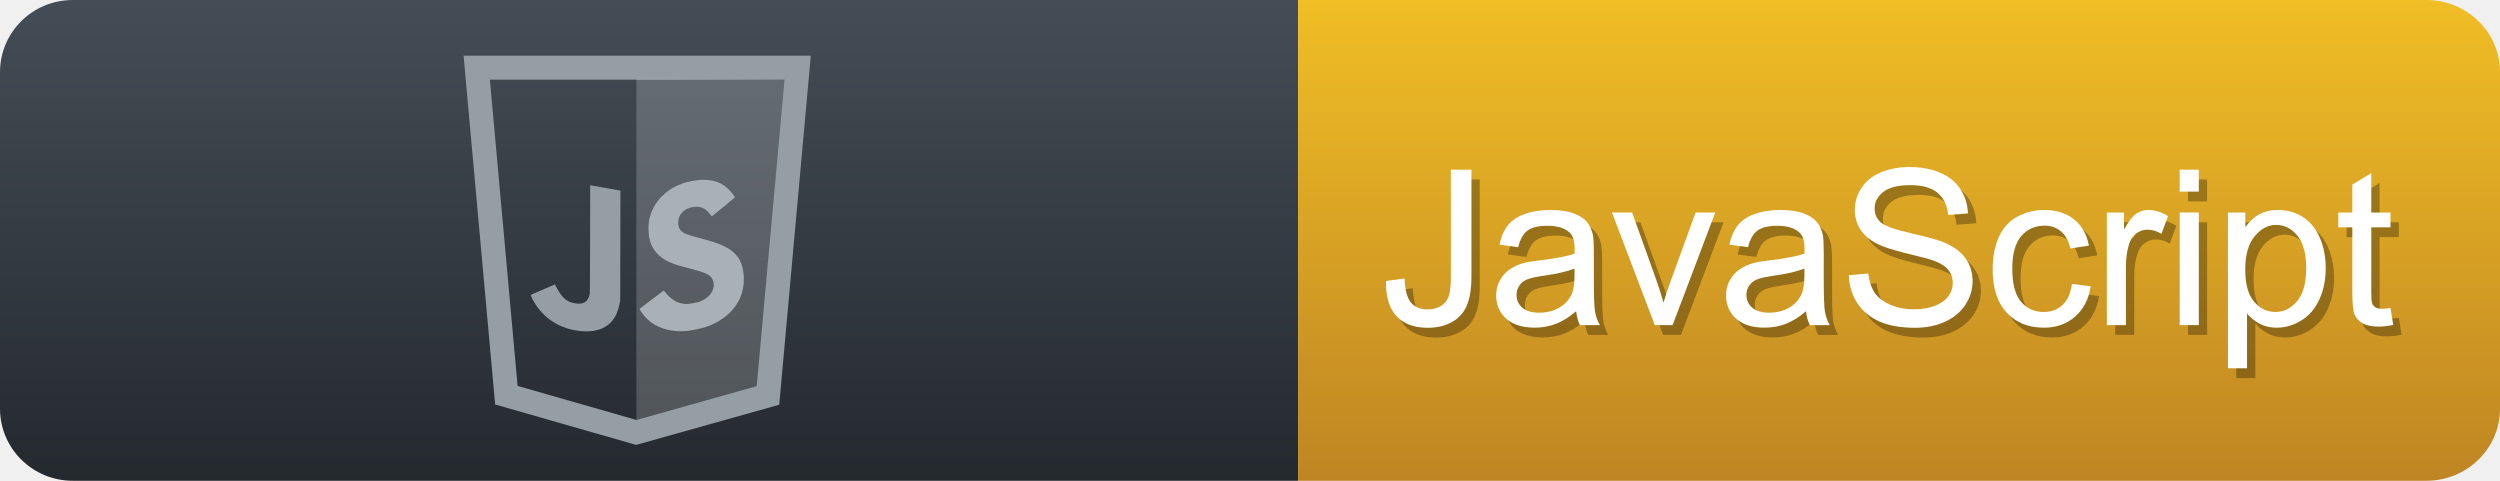
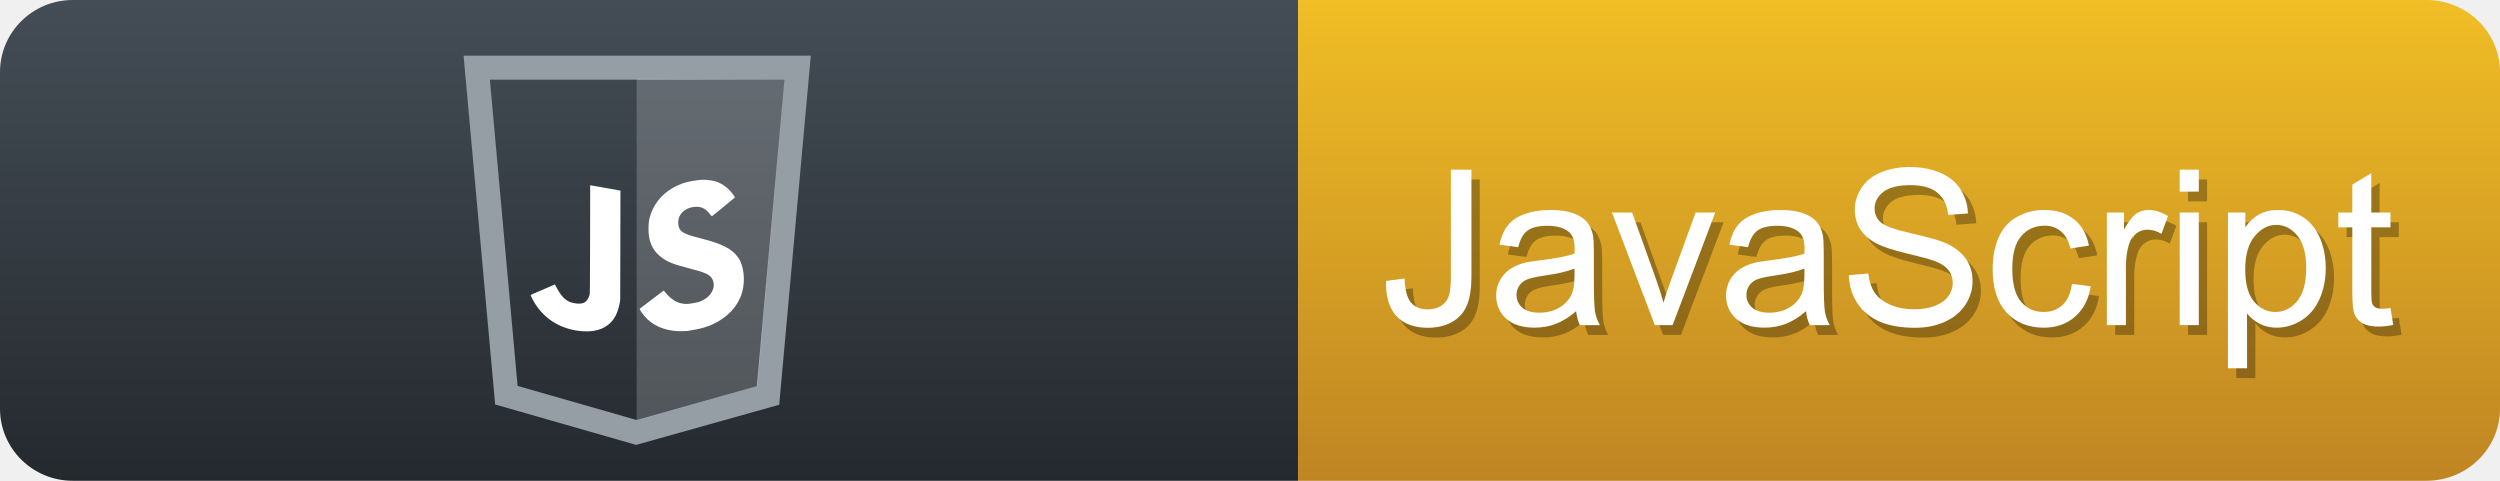
<svg xmlns="http://www.w3.org/2000/svg" width="104" height="20" version="1.1">
  <defs>
    <linearGradient id="linearGradient123-0" x1="15.811" x2="15.811" y2="31.623" gradientTransform="matrix(1.5811 0 0 .63246 54 0)" gradientUnits="userSpaceOnUse">
      <stop stop-color="#f0be25" offset="0" />
      <stop stop-color="#bf8523" offset="1" />
    </linearGradient>
    <linearGradient id="linearGradient5152" x1="16.432" x2="16.432" y2="32.863" gradientTransform="scale(1.6432 .60858)" gradientUnits="userSpaceOnUse">
      <stop stop-color="#444D56" offset="0" />
      <stop stop-color="#24292E" offset="1" />
    </linearGradient>
  </defs>
  <path d="m0 3c0-1.657 1.355-3 3.027-3h50.973v20h-50.973c-1.672 0-3.027-1.343-3.027-3z" fill="url(#linearGradient5152)" />
  <path d="m54 0h46.939c1.69 0 3.061 1.343 3.061 3v14c0 1.657-1.37 3-3.061 3h-46.939z" fill="url(#linearGradient123-0)" />
  <g transform="matrix(.75285 0 0 .75285 28.762 2.8119)" fill="#010101" fill-opacity=".3" fill-rule="evenodd" aria-label="JavaScript">
    <path d="m38.841 12.333 1.025-0.141q0.041 0.984 0.369 1.348 0.328 0.363 0.908 0.363 0.428 0 0.738-0.193 0.311-0.199 0.428-0.533 0.117-0.34 0.117-1.078v-5.918h1.137v5.854q0 1.078-0.264 1.67-0.258 0.592-0.826 0.902-0.562 0.311-1.324 0.311-1.131 0-1.734-0.65-0.598-0.65-0.574-1.934z" />
    <path d="m49.347 14.003q-0.586 0.498-1.131 0.703-0.539 0.205-1.16 0.205-1.025 0-1.576-0.498-0.551-0.504-0.551-1.283 0-0.457 0.205-0.832 0.211-0.381 0.545-0.609 0.34-0.229 0.762-0.346 0.311-0.082 0.938-0.158 1.277-0.152 1.881-0.363 0.006-0.217 0.006-0.275 0-0.645-0.299-0.908-0.404-0.357-1.201-0.357-0.744 0-1.102 0.264-0.352 0.258-0.521 0.92l-1.031-0.141q0.141-0.662 0.463-1.066 0.322-0.41 0.932-0.627 0.609-0.223 1.412-0.223 0.797 0 1.295 0.188t0.732 0.475q0.234 0.281 0.328 0.715 0.053 0.27 0.053 0.973v1.406q0 1.471 0.064 1.863 0.07 0.387 0.27 0.744h-1.102q-0.164-0.328-0.211-0.768zm-0.088-2.356q-0.574 0.234-1.723 0.398-0.65 0.094-0.92 0.211t-0.416 0.346q-0.146 0.223-0.146 0.498 0 0.422 0.316 0.703 0.322 0.281 0.938 0.281 0.609 0 1.084-0.264 0.475-0.27 0.697-0.732 0.17-0.357 0.17-1.055z" />
    <path d="m53.695 14.77-2.367-6.223h1.113l1.336 3.727q0.217 0.604 0.398 1.254 0.141-0.492 0.393-1.184l1.383-3.797h1.084l-2.356 6.223z" />
    <path d="m62.05 14.003q-0.586 0.498-1.131 0.703-0.539 0.205-1.16 0.205-1.025 0-1.576-0.498-0.551-0.504-0.551-1.283 0-0.457 0.205-0.832 0.211-0.381 0.545-0.609 0.34-0.229 0.762-0.346 0.311-0.082 0.938-0.158 1.277-0.152 1.881-0.363 0.006-0.217 0.006-0.275 0-0.645-0.299-0.908-0.404-0.357-1.201-0.357-0.744 0-1.102 0.264-0.352 0.258-0.521 0.92l-1.031-0.141q0.141-0.662 0.463-1.066 0.322-0.41 0.932-0.627 0.609-0.223 1.412-0.223 0.797 0 1.295 0.188t0.732 0.475q0.234 0.281 0.328 0.715 0.053 0.27 0.053 0.973v1.406q0 1.471 0.064 1.863 0.07 0.387 0.27 0.744h-1.102q-0.164-0.328-0.211-0.768zm-0.088-2.356q-0.574 0.234-1.723 0.398-0.65 0.094-0.92 0.211t-0.416 0.346q-0.146 0.223-0.146 0.498 0 0.422 0.316 0.703 0.322 0.281 0.938 0.281 0.609 0 1.084-0.264 0.475-0.27 0.697-0.732 0.17-0.357 0.17-1.055z" />
    <path d="m64.417 12.01 1.072-0.094q0.076 0.645 0.352 1.06 0.281 0.41 0.867 0.668 0.586 0.252 1.318 0.252 0.65 0 1.148-0.193t0.738-0.527q0.246-0.34 0.246-0.738 0-0.404-0.234-0.703-0.234-0.305-0.773-0.51-0.346-0.135-1.529-0.416-1.184-0.287-1.658-0.539-0.615-0.322-0.92-0.797-0.299-0.48-0.299-1.072 0-0.65 0.369-1.213 0.369-0.568 1.078-0.861 0.709-0.293 1.576-0.293 0.955 0 1.682 0.311 0.732 0.305 1.125 0.902 0.393 0.598 0.422 1.353l-1.09 0.082q-0.088-0.814-0.598-1.23-0.504-0.416-1.494-0.416-1.031 0-1.506 0.381-0.469 0.375-0.469 0.908 0 0.463 0.334 0.762 0.328 0.299 1.711 0.615 1.389 0.311 1.904 0.545 0.75 0.346 1.107 0.879 0.357 0.527 0.357 1.219 0 0.686-0.393 1.295-0.393 0.604-1.131 0.943-0.732 0.334-1.652 0.334-1.166 0-1.957-0.34-0.785-0.34-1.236-1.02-0.445-0.686-0.469-1.547z" />
    <path d="m76.745 12.491 1.037 0.135q-0.17 1.072-0.873 1.682-0.697 0.604-1.717 0.604-1.277 0-2.057-0.832-0.773-0.838-0.773-2.397 0-1.008 0.334-1.764 0.334-0.756 1.014-1.131 0.686-0.381 1.488-0.381 1.014 0 1.658 0.516 0.645 0.51 0.826 1.453l-1.025 0.158q-0.146-0.627-0.521-0.943-0.369-0.316-0.896-0.316-0.797 0-1.295 0.574-0.498 0.568-0.498 1.805 0 1.254 0.48 1.822 0.48 0.568 1.254 0.568 0.621 0 1.037-0.381 0.416-0.381 0.527-1.172z" />
    <path d="m78.673 14.77v-6.223h0.949v0.943q0.363-0.662 0.668-0.873 0.311-0.211 0.68-0.211 0.533 0 1.084 0.34l-0.363 0.979q-0.387-0.229-0.773-0.229-0.346 0-0.621 0.211-0.275 0.205-0.393 0.574-0.176 0.562-0.176 1.23v3.258z" />
    <path d="m82.698 7.393v-1.213h1.055v1.213zm0 7.377v-6.223h1.055v6.223z" />
    <path d="m85.364 17.155v-8.607h0.961v0.809q0.34-0.475 0.768-0.709 0.428-0.24 1.037-0.24 0.797 0 1.406 0.41 0.609 0.41 0.92 1.16 0.311 0.744 0.311 1.635 0 0.955-0.346 1.723-0.34 0.762-0.996 1.172-0.65 0.404-1.371 0.404-0.527 0-0.949-0.223-0.416-0.223-0.686-0.562v3.029zm0.955-5.461q0 1.201 0.486 1.775t1.178 0.574q0.703 0 1.201-0.592 0.504-0.598 0.504-1.846 0-1.19-0.492-1.781-0.486-0.592-1.166-0.592-0.674 0-1.195 0.633-0.516 0.627-0.516 1.828z" />
    <path d="m94.347 13.827 0.152 0.932q-0.445 0.094-0.797 0.094-0.574 0-0.891-0.182-0.316-0.182-0.445-0.475-0.129-0.299-0.129-1.248v-3.58h-0.773v-0.82h0.773v-1.541l1.049-0.633v2.174h1.06v0.82h-1.06v3.639q0 0.451 0.053 0.58 0.059 0.129 0.182 0.205 0.129 0.076 0.363 0.076 0.176 0 0.463-0.041z" />
  </g>
  <g transform="matrix(.75285 0 0 .75285 28.762 2.8119)" fill="#fff" fill-rule="evenodd" aria-label="JavaScript">
    <path d="m38.381 11.792 1.025-0.141q0.041 0.984 0.369 1.348 0.328 0.363 0.908 0.363 0.428 0 0.738-0.193 0.311-0.199 0.428-0.533 0.117-0.34 0.117-1.078v-5.918h1.137v5.854q0 1.078-0.264 1.67-0.258 0.592-0.826 0.902-0.562 0.311-1.324 0.311-1.131 0-1.734-0.65-0.598-0.65-0.574-1.934z" />
    <path d="m48.887 13.462q-0.586 0.498-1.131 0.703-0.539 0.205-1.16 0.205-1.025 0-1.576-0.498-0.551-0.504-0.551-1.283 0-0.457 0.205-0.832 0.211-0.381 0.545-0.609 0.34-0.229 0.762-0.346 0.311-0.082 0.938-0.158 1.277-0.152 1.881-0.363 0.006-0.217 0.006-0.275 0-0.645-0.299-0.908-0.404-0.357-1.201-0.357-0.744 0-1.102 0.264-0.352 0.258-0.521 0.92l-1.031-0.141q0.141-0.662 0.463-1.066 0.322-0.41 0.932-0.627 0.609-0.223 1.412-0.223 0.797 0 1.295 0.188t0.732 0.475q0.234 0.281 0.328 0.715 0.053 0.27 0.053 0.973v1.406q0 1.471 0.064 1.863 0.07 0.387 0.27 0.744h-1.102q-0.164-0.328-0.211-0.768zm-0.088-2.356q-0.574 0.234-1.723 0.398-0.65 0.094-0.92 0.211t-0.416 0.346q-0.146 0.223-0.146 0.498 0 0.422 0.316 0.703 0.322 0.281 0.938 0.281 0.609 0 1.084-0.264 0.475-0.27 0.697-0.732 0.17-0.357 0.17-1.055z" />
    <path d="m53.235 14.23-2.367-6.223h1.113l1.336 3.727q0.217 0.604 0.398 1.254 0.141-0.492 0.393-1.184l1.383-3.797h1.084l-2.356 6.223z" />
    <path d="m61.59 13.462q-0.586 0.498-1.131 0.703-0.539 0.205-1.16 0.205-1.025 0-1.576-0.498-0.551-0.504-0.551-1.283 0-0.457 0.205-0.832 0.211-0.381 0.545-0.609 0.34-0.229 0.762-0.346 0.311-0.082 0.938-0.158 1.277-0.152 1.881-0.363 0.006-0.217 0.006-0.275 0-0.645-0.299-0.908-0.404-0.357-1.201-0.357-0.744 0-1.102 0.264-0.352 0.258-0.521 0.92l-1.031-0.141q0.141-0.662 0.463-1.066 0.322-0.41 0.932-0.627 0.609-0.223 1.412-0.223 0.797 0 1.295 0.188t0.732 0.475q0.234 0.281 0.328 0.715 0.053 0.27 0.053 0.973v1.406q0 1.471 0.064 1.863 0.07 0.387 0.27 0.744h-1.102q-0.164-0.328-0.211-0.768zm-0.088-2.356q-0.574 0.234-1.723 0.398-0.65 0.094-0.92 0.211t-0.416 0.346q-0.146 0.223-0.146 0.498 0 0.422 0.316 0.703 0.322 0.281 0.938 0.281 0.609 0 1.084-0.264 0.475-0.27 0.697-0.732 0.17-0.357 0.17-1.055z" />
    <path d="m63.958 11.47 1.072-0.094q0.076 0.645 0.352 1.06 0.281 0.41 0.867 0.668 0.586 0.252 1.318 0.252 0.65 0 1.148-0.193 0.498-0.193 0.738-0.527 0.246-0.34 0.246-0.738 0-0.404-0.234-0.703-0.234-0.305-0.773-0.51-0.346-0.135-1.529-0.416-1.184-0.287-1.658-0.539-0.615-0.322-0.92-0.797-0.299-0.48-0.299-1.072 0-0.65 0.369-1.213 0.369-0.568 1.078-0.861 0.709-0.293 1.576-0.293 0.955 0 1.682 0.311 0.732 0.305 1.125 0.902 0.393 0.598 0.422 1.353l-1.09 0.082q-0.088-0.814-0.598-1.23-0.504-0.416-1.494-0.416-1.031 0-1.506 0.381-0.469 0.375-0.469 0.908 0 0.463 0.334 0.762 0.328 0.299 1.711 0.615 1.389 0.311 1.904 0.545 0.75 0.346 1.107 0.879 0.357 0.527 0.357 1.219 0 0.686-0.393 1.295-0.393 0.604-1.131 0.943-0.732 0.334-1.652 0.334-1.166 0-1.957-0.34-0.785-0.34-1.236-1.02-0.445-0.686-0.469-1.547z" />
    <path d="m76.286 11.951 1.037 0.135q-0.17 1.072-0.873 1.682-0.697 0.604-1.717 0.604-1.277 0-2.057-0.832-0.773-0.838-0.773-2.397 0-1.008 0.334-1.764 0.334-0.756 1.014-1.131 0.686-0.381 1.488-0.381 1.014 0 1.658 0.516 0.645 0.51 0.826 1.453l-1.025 0.158q-0.146-0.627-0.521-0.943-0.369-0.316-0.896-0.316-0.797 0-1.295 0.574-0.498 0.568-0.498 1.805 0 1.254 0.48 1.822t1.254 0.568q0.621 0 1.037-0.381 0.416-0.381 0.527-1.172z" />
    <path d="m78.213 14.23v-6.223h0.949v0.943q0.363-0.662 0.668-0.873 0.311-0.211 0.68-0.211 0.533 0 1.084 0.34l-0.363 0.979q-0.387-0.229-0.773-0.229-0.346 0-0.621 0.211-0.275 0.205-0.393 0.574-0.176 0.562-0.176 1.23v3.258z" />
    <path d="m82.239 6.853v-1.213h1.055v1.213zm0 7.377v-6.223h1.055v6.223z" />
    <path d="m84.905 16.615v-8.607h0.961v0.809q0.34-0.475 0.768-0.709 0.428-0.24 1.037-0.24 0.797 0 1.406 0.41 0.609 0.41 0.92 1.16 0.311 0.744 0.311 1.635 0 0.955-0.346 1.723-0.34 0.762-0.996 1.172-0.65 0.404-1.371 0.404-0.527 0-0.949-0.223-0.416-0.223-0.686-0.562v3.029zm0.955-5.461q0 1.201 0.486 1.775 0.486 0.574 1.178 0.574 0.703 0 1.201-0.592 0.504-0.598 0.504-1.846 0-1.19-0.492-1.781-0.486-0.592-1.166-0.592-0.674 0-1.195 0.633-0.516 0.627-0.516 1.828z" />
    <path d="m93.887 13.286 0.152 0.932q-0.445 0.094-0.797 0.094-0.574 0-0.891-0.182-0.316-0.182-0.445-0.475-0.129-0.299-0.129-1.248v-3.58h-0.773v-0.82h0.773v-1.541l1.049-0.633v2.174h1.06v0.82h-1.06v3.639q0 0.451 0.053 0.58 0.059 0.129 0.182 0.205 0.129 0.076 0.363 0.076 0.176 0 0.463-0.041z" />
  </g>
  <path d="m19.832 2.815h13.35l-1.233 13.634-5.484 1.539-5.4-1.548z" fill="none" stroke="#959da5" />
-   <path d="m23.68 13.685c-0.676-0.185-1.215-0.627-1.541-1.265-0.035-0.069-0.064-0.132-0.064-0.14-1.3e-5 -8e-3 0.063-0.041 0.139-0.074 0.077-0.033 0.304-0.13 0.505-0.217l0.366-0.157 0.054 0.103c0.133 0.253 0.239 0.398 0.367 0.504 0.117 0.097 0.22 0.143 0.39 0.174 0.355 0.064 0.531-0.028 0.625-0.328 0.022-0.069 0.023-0.205 0.027-2.326l0.004-2.252 1.258 0.222-0.009 4.569-0.029 0.144c-0.078 0.396-0.22 0.661-0.455 0.855-0.169 0.139-0.353 0.22-0.597 0.262-0.301 0.052-0.68 0.025-1.042-0.074z" fill="#959da5" stroke-width=".013" />
-   <path d="m28.623 13.765c-0.021 7.95e-4 -0.094 0.005-0.162 0.009-0.603 0.039-1.169-0.146-1.537-0.502-0.155-0.15-0.335-0.4-0.309-0.43 0.009-0.011 0.9-0.687 0.974-0.74 0.025-0.018 0.034-0.011 0.109 0.086 0.104 0.135 0.299 0.298 0.429 0.36 0.056 0.026 0.149 0.058 0.207 0.07 0.18 0.038 0.263 0.036 0.515-0.009 0.21-0.037 0.236-0.045 0.343-0.097 0.151-0.073 0.227-0.128 0.325-0.236 0.185-0.205 0.226-0.467 0.109-0.68-0.097-0.176-0.303-0.268-0.984-0.44-0.658-0.166-0.938-0.285-1.2-0.51-0.243-0.208-0.38-0.457-0.441-0.796-0.031-0.172-0.031-0.511-0.001-0.67 0.133-0.7 0.623-1.258 1.344-1.531 0.264-0.1 0.692-0.176 0.963-0.17 0.153 0.003 0.363 0.035 0.476 0.072 0.281 0.092 0.544 0.297 0.74 0.575 0.047 0.066 0.052 0.081 0.036 0.098-0.02 0.023-0.926 0.765-0.943 0.773-0.006 0.003-0.047-0.042-0.09-0.099-0.19-0.25-0.407-0.335-0.716-0.281-0.26 0.045-0.464 0.195-0.554 0.406-0.045 0.105-0.055 0.294-0.022 0.403 0.069 0.229 0.222 0.312 0.876 0.479 0.94 0.239 1.326 0.434 1.593 0.802 0.244 0.337 0.314 0.971 0.162 1.477-0.17 0.569-0.626 1.05-1.253 1.322-0.223 0.097-0.394 0.148-0.677 0.203-0.15 0.029-0.29 0.053-0.311 0.054z" fill="#959da5" stroke-width=".013" />
-   <path d="m32.633 3.316-1.134 12.744-5.025 1.397v-14.18z" fill="#fff" fill-opacity=".195" />
+   <g fill="#fff">
+     <path d="m23.68 13.685c-0.676-0.185-1.215-0.627-1.541-1.265-0.035-0.069-0.064-0.132-0.064-0.14-1.3e-5 -8e-3 0.063-0.041 0.139-0.074 0.077-0.033 0.304-0.13 0.505-0.217l0.366-0.157 0.054 0.103c0.133 0.253 0.239 0.398 0.367 0.504 0.117 0.097 0.22 0.143 0.39 0.174 0.355 0.064 0.531-0.028 0.625-0.328 0.022-0.069 0.023-0.205 0.027-2.326l0.004-2.252 1.258 0.222-0.009 4.569-0.029 0.144c-0.078 0.396-0.22 0.661-0.455 0.855-0.169 0.139-0.353 0.22-0.597 0.262-0.301 0.052-0.68 0.025-1.042-0.074z" stroke-width=".013" />
+     <path d="m28.623 13.765c-0.021 7.95e-4 -0.094 0.005-0.162 0.009-0.603 0.039-1.169-0.146-1.537-0.502-0.155-0.15-0.335-0.4-0.309-0.43 0.009-0.011 0.9-0.687 0.974-0.74 0.025-0.018 0.034-0.011 0.109 0.086 0.104 0.135 0.299 0.298 0.429 0.36 0.056 0.026 0.149 0.058 0.207 0.07 0.18 0.038 0.263 0.036 0.515-0.009 0.21-0.037 0.236-0.045 0.343-0.097 0.151-0.073 0.227-0.128 0.325-0.236 0.185-0.205 0.226-0.467 0.109-0.68-0.097-0.176-0.303-0.268-0.984-0.44-0.658-0.166-0.938-0.285-1.2-0.51-0.243-0.208-0.38-0.457-0.441-0.796-0.031-0.172-0.031-0.511-0.001-0.67 0.133-0.7 0.623-1.258 1.344-1.531 0.264-0.1 0.692-0.176 0.963-0.17 0.153 0.003 0.363 0.035 0.476 0.072 0.281 0.092 0.544 0.297 0.74 0.575 0.047 0.066 0.052 0.081 0.036 0.098-0.02 0.023-0.926 0.765-0.943 0.773-0.006 0.003-0.047-0.042-0.09-0.099-0.19-0.25-0.407-0.335-0.716-0.281-0.26 0.045-0.464 0.195-0.554 0.406-0.045 0.105-0.055 0.294-0.022 0.403 0.069 0.229 0.222 0.312 0.876 0.479 0.94 0.239 1.326 0.434 1.593 0.802 0.244 0.337 0.314 0.971 0.162 1.477-0.17 0.569-0.626 1.05-1.253 1.322-0.223 0.097-0.394 0.148-0.677 0.203-0.15 0.029-0.29 0.053-0.311 0.054z" stroke-width=".013" />
+     <path d="m32.644 3.312-1.134 12.744-5.025 1.397v-14.18z" fill-opacity=".195" />
+   </g>
</svg>
